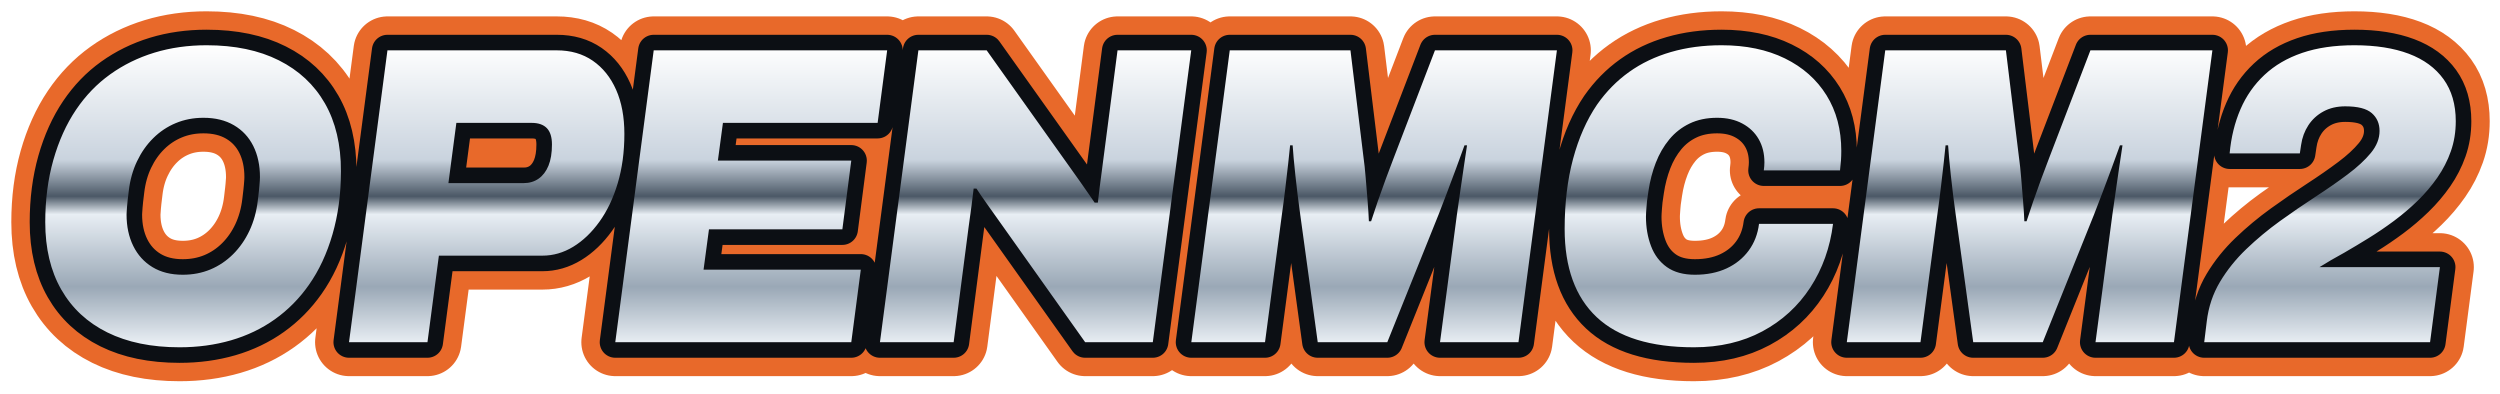
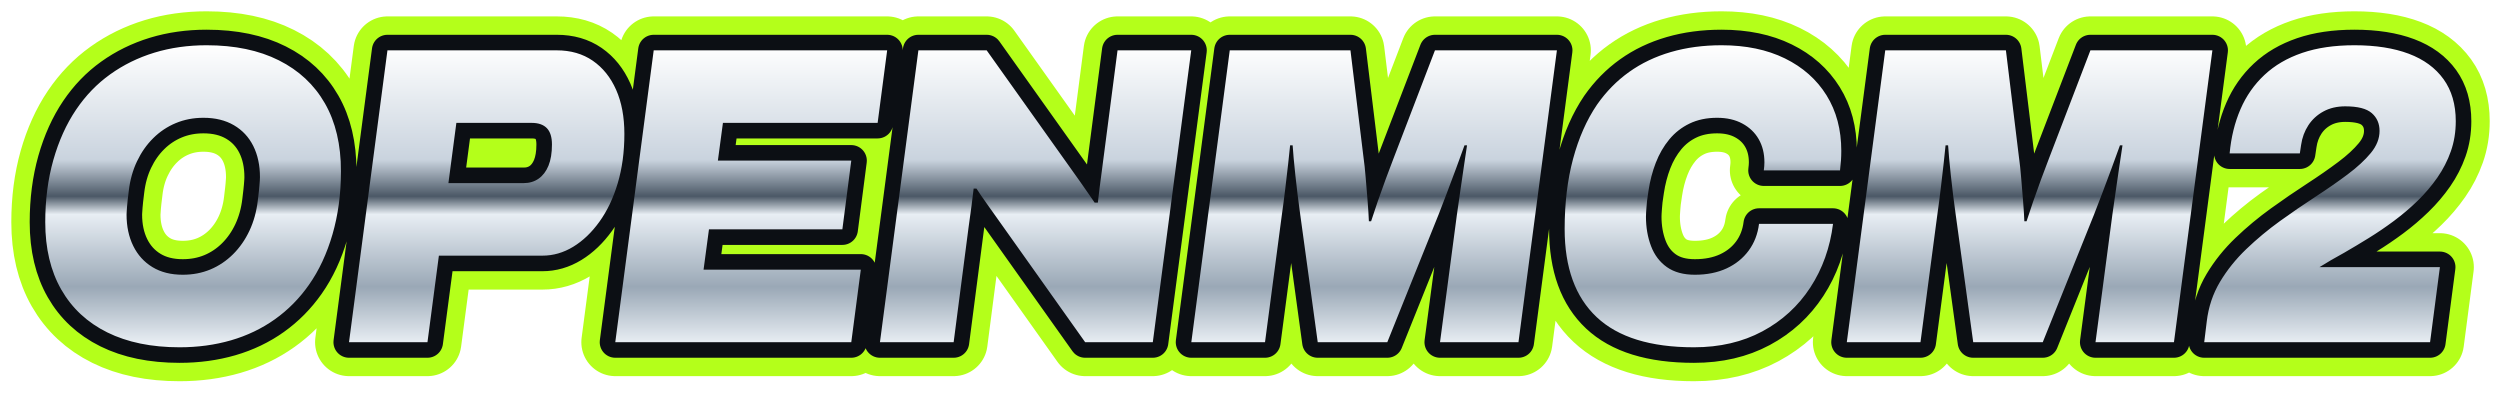
<svg xmlns="http://www.w3.org/2000/svg" viewBox="0 0 884 139" width="884" height="139">
  <defs>
    <linearGradient id="chrome" x1="0" y1="16.0" x2="0" y2="122.8" gradientUnits="userSpaceOnUse">
      <stop offset="0" stop-color="#ffffff" />
      <stop offset=".38" stop-color="#c9d3de" />
      <stop offset=".5" stop-color="#4b5866" />
      <stop offset=".56" stop-color="#e8eef4" />
      <stop offset=".8" stop-color="#9aa8b6" />
      <stop offset="1" stop-color="#eef3f8" />
    </linearGradient>
  </defs>
-   <path d="M 63.51 122.80 Q 48.57 122.80 37.96 117.55 Q 27.34 112.30 21.67 102.40 Q 16.00 92.50 16.00 78.55 Q 16.00 66.70 18.86 56.58 Q 21.73 46.45 26.89 38.80 Q 31.95 31.30 38.97 26.28 Q 45.99 21.25 54.58 18.62 Q 63.17 16.00 73.05 16.00 Q 87.99 16.00 98.60 21.33 Q 109.22 26.65 114.89 36.55 Q 120.56 46.45 120.56 60.55 Q 120.56 72.55 117.58 82.83 Q 114.61 93.10 109.22 100.75 Q 104.16 107.95 97.20 112.90 Q 90.24 117.85 81.70 120.33 Q 73.17 122.80 63.51 122.80 Z M 64.63 97.15 Q 69.91 97.15 74.40 95.28 Q 78.89 93.40 82.43 89.88 Q 85.97 86.35 88.22 81.55 Q 90.46 76.75 91.14 71.05 Q 91.36 69.10 91.53 67.75 Q 91.70 66.40 91.75 65.50 Q 91.81 64.60 91.87 63.92 Q 91.92 63.25 91.92 62.65 Q 91.92 56.35 89.56 51.62 Q 87.20 46.90 82.71 44.28 Q 78.22 41.65 71.93 41.65 Q 66.65 41.65 62.16 43.53 Q 57.67 45.40 54.19 48.85 Q 50.70 52.30 48.46 57.02 Q 46.21 61.75 45.54 67.45 Q 45.31 69.40 45.14 70.75 Q 44.98 72.10 44.92 73.08 Q 44.86 74.05 44.81 74.65 Q 44.75 75.25 44.75 75.85 Q 44.75 82.15 47.11 86.95 Q 49.47 91.75 53.90 94.45 Q 58.34 97.15 64.63 97.15 Z M 123.41 121.00 137.00 17.80 H 196.86 Q 204.27 17.80 209.60 21.47 Q 214.94 25.15 217.86 31.75 Q 220.78 38.35 220.78 47.35 Q 220.78 56.95 218.42 64.83 Q 216.06 72.70 211.96 78.40 Q 207.86 84.10 202.70 87.25 Q 197.53 90.40 191.80 90.40 H 155.19 L 151.15 121.00 Z M 158.56 64.75 H 185.18 Q 188.21 64.75 190.46 63.17 Q 192.70 61.60 193.94 58.60 Q 195.17 55.60 195.17 51.10 Q 195.17 47.20 193.38 45.33 Q 191.58 43.45 187.99 43.45 H 161.37 Z M 217.56 121.00 231.15 17.80 H 313.70 L 310.33 43.45 H 255.63 L 253.84 56.80 H 301.01 L 297.86 81.10 H 250.69 L 248.78 95.35 H 304.38 L 301.01 121.00 Z M 311.15 121.00 324.74 17.80 H 348.89 L 381.23 63.25 Q 381.80 64.00 382.81 65.50 Q 383.82 67.00 385.00 68.65 Q 386.18 70.30 387.07 71.65 H 388.20 Q 388.42 69.55 388.87 66.03 Q 389.32 62.50 389.77 59.20 L 395.16 17.80 H 421.22 L 407.63 121.00 H 383.71 L 352.82 77.50 Q 350.91 74.80 348.72 71.72 Q 346.53 68.65 345.29 66.70 H 344.28 Q 344.06 68.80 343.55 72.62 Q 343.05 76.45 342.49 80.35 L 337.21 121.00 Z M 421.25 121.00 434.84 17.80 H 477.52 L 482.13 55.60 Q 482.58 58.75 482.91 62.88 Q 483.25 67.00 483.59 71.12 Q 483.92 75.25 484.04 78.25 H 484.82 Q 485.72 75.40 487.07 71.50 Q 488.42 67.60 489.99 63.33 Q 491.56 59.05 492.91 55.60 L 507.40 17.80 H 550.52 L 536.93 121.00 H 509.19 L 515.15 76.00 Q 515.71 72.25 516.33 67.75 Q 516.94 63.25 517.62 58.90 Q 518.29 54.55 518.74 51.40 H 517.84 Q 516.61 54.85 514.92 59.43 Q 513.24 64.00 511.55 68.42 Q 509.87 72.85 508.63 76.00 L 490.55 121.00 H 465.95 L 459.78 76.00 Q 458.77 68.80 458.04 61.98 Q 457.31 55.15 457.08 51.40 H 456.18 Q 455.96 53.80 455.51 57.77 Q 455.06 61.75 454.50 66.47 Q 453.94 71.20 453.26 76.00 L 447.31 121.00 Z M 598.97 122.80 Q 575.94 122.80 564.60 112.15 Q 553.26 101.50 553.26 80.95 Q 553.26 67.30 556.23 56.20 Q 559.21 45.10 564.71 37.00 Q 569.54 30.10 576.06 25.45 Q 582.57 20.80 590.82 18.40 Q 599.08 16.00 608.74 16.00 Q 621.65 16.00 631.14 20.65 Q 640.63 25.30 645.86 33.70 Q 651.08 42.10 651.08 53.35 Q 651.08 55.00 650.97 56.72 Q 650.85 58.45 650.63 60.25 H 623.68 Q 623.79 59.50 623.84 58.75 Q 623.90 58.00 623.90 57.40 Q 623.90 52.75 621.88 49.22 Q 619.86 45.70 616.09 43.68 Q 612.33 41.65 607.17 41.65 Q 601.66 41.65 597.45 43.68 Q 593.24 45.70 590.26 49.30 Q 587.29 52.90 585.49 57.55 Q 583.69 62.20 582.91 67.45 Q 582.57 69.55 582.40 70.97 Q 582.23 72.40 582.18 73.45 Q 582.12 74.50 582.06 75.17 Q 582.01 75.85 582.01 76.60 Q 582.01 82.30 583.81 87.03 Q 585.60 91.75 589.42 94.45 Q 593.24 97.15 599.30 97.15 Q 605.71 97.15 610.54 94.90 Q 615.36 92.65 618.34 88.60 Q 621.32 84.55 621.99 79.15 H 648.16 Q 646.59 91.75 640.13 101.65 Q 633.67 111.55 623.17 117.17 Q 612.67 122.80 598.97 122.80 Z M 653.03 121.00 666.62 17.80 H 709.29 L 713.90 55.60 Q 714.35 58.75 714.68 62.88 Q 715.02 67.00 715.36 71.12 Q 715.70 75.25 715.81 78.25 H 716.59 Q 717.49 75.40 718.84 71.50 Q 720.19 67.60 721.76 63.33 Q 723.33 59.05 724.68 55.60 L 739.17 17.80 H 782.30 L 768.71 121.00 H 740.97 L 746.92 76.00 Q 747.48 72.25 748.10 67.75 Q 748.71 63.25 749.39 58.90 Q 750.06 54.55 750.51 51.40 H 749.61 Q 748.38 54.85 746.69 59.43 Q 745.01 64.00 743.32 68.42 Q 741.64 72.85 740.40 76.00 L 722.32 121.00 H 697.73 L 691.55 76.00 Q 690.54 68.80 689.81 61.98 Q 689.08 55.15 688.85 51.40 H 687.95 Q 687.73 53.80 687.28 57.77 Q 686.83 61.75 686.27 66.47 Q 685.71 71.20 685.03 76.00 L 679.08 121.00 Z M 779.41 121.00 780.31 113.65 Q 781.21 106.00 784.97 99.70 Q 788.73 93.40 794.29 88.08 Q 799.85 82.75 806.20 78.17 Q 812.54 73.60 818.78 69.55 Q 825.01 65.50 830.12 61.67 Q 835.23 57.85 838.32 54.10 Q 841.41 50.35 841.41 46.30 Q 841.41 42.40 838.66 40.00 Q 835.91 37.60 829.28 37.60 Q 824.90 37.60 821.59 39.40 Q 818.27 41.20 816.25 44.28 Q 814.23 47.35 813.67 51.25 L 813.22 54.25 H 788.40 Q 789.18 45.70 792.22 38.65 Q 795.25 31.60 800.70 26.50 Q 806.14 21.40 814.06 18.70 Q 821.98 16.00 832.54 16.00 Q 843.77 16.00 851.74 19.00 Q 859.71 22.00 864.04 28.00 Q 868.36 34.00 868.36 42.85 Q 868.36 48.55 866.62 53.50 Q 864.88 58.45 861.85 62.80 Q 858.82 67.15 854.89 70.97 Q 850.95 74.80 846.52 78.10 Q 842.08 81.40 837.59 84.17 Q 833.10 86.95 828.94 89.35 Q 826.47 90.70 824.28 91.97 Q 822.09 93.25 820.18 94.45 H 862.75 L 859.27 121.00 Z" fill="#e8692a" stroke="#e8692a" stroke-width="24" stroke-linejoin="round" />
+   <path d="M 63.51 122.80 Q 48.57 122.80 37.96 117.55 Q 27.34 112.30 21.67 102.40 Q 16.00 92.50 16.00 78.55 Q 16.00 66.70 18.86 56.58 Q 21.73 46.45 26.89 38.80 Q 31.95 31.30 38.97 26.28 Q 45.99 21.25 54.58 18.62 Q 63.17 16.00 73.05 16.00 Q 87.99 16.00 98.60 21.33 Q 109.22 26.65 114.89 36.55 Q 120.56 46.45 120.56 60.55 Q 120.56 72.55 117.58 82.83 Q 114.61 93.10 109.22 100.75 Q 104.16 107.95 97.20 112.90 Q 90.24 117.85 81.70 120.33 Q 73.17 122.80 63.51 122.80 Z M 64.63 97.15 Q 69.91 97.15 74.40 95.28 Q 78.89 93.40 82.43 89.88 Q 85.97 86.35 88.22 81.55 Q 90.46 76.75 91.14 71.05 Q 91.36 69.10 91.53 67.75 Q 91.70 66.40 91.75 65.50 Q 91.81 64.60 91.87 63.92 Q 91.92 63.25 91.92 62.65 Q 91.92 56.35 89.56 51.62 Q 87.20 46.90 82.71 44.28 Q 78.22 41.65 71.93 41.65 Q 66.65 41.65 62.16 43.53 Q 57.67 45.40 54.19 48.85 Q 50.70 52.30 48.46 57.02 Q 46.21 61.75 45.54 67.45 Q 45.31 69.40 45.14 70.75 Q 44.98 72.10 44.92 73.08 Q 44.86 74.05 44.81 74.65 Q 44.75 75.25 44.75 75.85 Q 44.75 82.15 47.11 86.95 Q 49.47 91.75 53.90 94.45 Q 58.34 97.15 64.63 97.15 Z M 123.41 121.00 137.00 17.80 H 196.86 Q 204.27 17.80 209.60 21.47 Q 214.94 25.15 217.86 31.75 Q 220.78 38.35 220.78 47.35 Q 220.78 56.95 218.42 64.83 Q 216.06 72.70 211.96 78.40 Q 207.86 84.10 202.70 87.25 Q 197.53 90.40 191.80 90.40 H 155.19 L 151.15 121.00 Z M 158.56 64.75 H 185.18 Q 188.21 64.75 190.46 63.17 Q 192.70 61.60 193.94 58.60 Q 195.17 55.60 195.17 51.10 Q 195.17 47.20 193.38 45.33 Q 191.58 43.45 187.99 43.45 H 161.37 Z M 217.56 121.00 231.15 17.80 H 313.70 L 310.33 43.45 H 255.63 L 253.84 56.80 H 301.01 L 297.86 81.10 H 250.69 L 248.78 95.35 H 304.38 L 301.01 121.00 Z M 311.15 121.00 324.74 17.80 H 348.89 L 381.23 63.25 Q 381.80 64.00 382.81 65.50 Q 383.82 67.00 385.00 68.65 Q 386.18 70.30 387.07 71.65 H 388.20 Q 388.42 69.55 388.87 66.03 Q 389.32 62.50 389.77 59.20 L 395.16 17.80 H 421.22 L 407.63 121.00 H 383.71 L 352.82 77.50 Q 350.91 74.80 348.72 71.72 Q 346.53 68.65 345.29 66.70 H 344.28 Q 344.06 68.80 343.55 72.62 Q 343.05 76.45 342.49 80.35 L 337.21 121.00 Z M 421.25 121.00 434.84 17.80 H 477.52 L 482.13 55.60 Q 482.58 58.75 482.91 62.88 Q 483.25 67.00 483.59 71.12 Q 483.92 75.25 484.04 78.25 H 484.82 Q 485.72 75.40 487.07 71.50 Q 488.42 67.60 489.99 63.33 Q 491.56 59.05 492.91 55.60 L 507.40 17.80 H 550.52 L 536.93 121.00 H 509.19 L 515.15 76.00 Q 515.71 72.25 516.33 67.75 Q 516.94 63.25 517.62 58.90 Q 518.29 54.55 518.74 51.40 H 517.84 Q 516.61 54.85 514.92 59.43 Q 513.24 64.00 511.55 68.42 Q 509.87 72.85 508.63 76.00 L 490.55 121.00 H 465.95 L 459.78 76.00 Q 458.77 68.80 458.04 61.98 Q 457.31 55.15 457.08 51.40 H 456.18 Q 455.96 53.80 455.51 57.77 Q 455.06 61.75 454.50 66.47 Q 453.94 71.20 453.26 76.00 L 447.31 121.00 Z M 598.97 122.80 Q 575.94 122.80 564.60 112.15 Q 553.26 101.50 553.26 80.95 Q 553.26 67.30 556.23 56.20 Q 559.21 45.10 564.71 37.00 Q 569.54 30.10 576.06 25.45 Q 582.57 20.80 590.82 18.40 Q 599.08 16.00 608.74 16.00 Q 621.65 16.00 631.14 20.65 Q 640.63 25.30 645.86 33.70 Q 651.08 42.10 651.08 53.35 Q 651.08 55.00 650.97 56.72 Q 650.85 58.45 650.63 60.25 H 623.68 Q 623.79 59.50 623.84 58.75 Q 623.90 58.00 623.90 57.40 Q 623.90 52.75 621.88 49.22 Q 619.86 45.70 616.09 43.68 Q 612.33 41.65 607.17 41.65 Q 601.66 41.65 597.45 43.68 Q 593.24 45.70 590.26 49.30 Q 587.29 52.90 585.49 57.55 Q 583.69 62.20 582.91 67.45 Q 582.57 69.55 582.40 70.97 Q 582.23 72.40 582.18 73.45 Q 582.12 74.50 582.06 75.17 Q 582.01 75.85 582.01 76.60 Q 582.01 82.30 583.81 87.03 Q 585.60 91.75 589.42 94.45 Q 593.24 97.15 599.30 97.15 Q 605.71 97.15 610.54 94.90 Q 615.36 92.65 618.34 88.60 Q 621.32 84.55 621.99 79.15 H 648.16 Q 646.59 91.75 640.13 101.65 Q 633.67 111.55 623.17 117.17 Q 612.67 122.80 598.97 122.80 Z M 653.03 121.00 666.62 17.80 H 709.29 L 713.90 55.60 Q 714.35 58.75 714.68 62.88 Q 715.02 67.00 715.36 71.12 Q 715.70 75.25 715.81 78.25 H 716.59 Q 717.49 75.40 718.84 71.50 Q 720.19 67.60 721.76 63.33 Q 723.33 59.05 724.68 55.60 L 739.17 17.80 H 782.30 L 768.71 121.00 H 740.97 L 746.92 76.00 Q 747.48 72.25 748.10 67.75 Q 748.71 63.25 749.39 58.90 Q 750.06 54.55 750.51 51.40 H 749.61 Q 748.38 54.85 746.69 59.43 Q 745.01 64.00 743.32 68.42 Q 741.64 72.85 740.40 76.00 L 722.32 121.00 H 697.73 L 691.55 76.00 Q 690.54 68.80 689.81 61.98 Q 689.08 55.15 688.85 51.40 H 687.95 Q 687.73 53.80 687.28 57.77 Q 686.83 61.75 686.27 66.47 Q 685.71 71.20 685.03 76.00 L 679.08 121.00 Z M 779.41 121.00 780.31 113.65 Q 781.21 106.00 784.97 99.70 Q 788.73 93.40 794.29 88.08 Q 799.85 82.75 806.20 78.17 Q 812.54 73.60 818.78 69.55 Q 825.01 65.50 830.12 61.67 Q 835.23 57.85 838.32 54.10 Q 841.41 50.35 841.41 46.30 Q 841.41 42.40 838.66 40.00 Q 835.91 37.60 829.28 37.60 Q 824.90 37.60 821.59 39.40 Q 818.27 41.20 816.25 44.28 Q 814.23 47.35 813.67 51.25 L 813.22 54.25 H 788.40 Q 789.18 45.70 792.22 38.65 Q 795.25 31.60 800.70 26.50 Q 806.14 21.40 814.06 18.70 Q 821.98 16.00 832.54 16.00 Q 843.77 16.00 851.74 19.00 Q 859.71 22.00 864.04 28.00 Q 868.36 34.00 868.36 42.85 Q 868.36 48.55 866.62 53.50 Q 864.88 58.45 861.85 62.80 Q 858.82 67.15 854.89 70.97 Q 850.95 74.80 846.52 78.10 Q 842.08 81.40 837.59 84.17 Q 833.10 86.95 828.94 89.35 Q 826.47 90.70 824.28 91.97 Q 822.09 93.25 820.18 94.45 H 862.75 L 859.27 121.00 Z" fill="#b4ff1a" stroke="#b4ff1a" stroke-width="24" stroke-linejoin="round" />
  <path d="M 63.51 122.80 Q 48.57 122.80 37.96 117.55 Q 27.34 112.30 21.67 102.40 Q 16.00 92.50 16.00 78.55 Q 16.00 66.70 18.86 56.58 Q 21.73 46.45 26.89 38.80 Q 31.95 31.30 38.97 26.28 Q 45.99 21.25 54.58 18.62 Q 63.17 16.00 73.05 16.00 Q 87.99 16.00 98.60 21.33 Q 109.22 26.65 114.89 36.55 Q 120.56 46.45 120.56 60.55 Q 120.56 72.55 117.58 82.83 Q 114.61 93.10 109.22 100.75 Q 104.16 107.95 97.20 112.90 Q 90.24 117.85 81.70 120.33 Q 73.17 122.80 63.51 122.80 Z M 64.63 97.15 Q 69.91 97.15 74.40 95.28 Q 78.89 93.40 82.43 89.88 Q 85.97 86.35 88.22 81.55 Q 90.46 76.75 91.14 71.05 Q 91.36 69.10 91.53 67.75 Q 91.70 66.40 91.75 65.50 Q 91.81 64.60 91.87 63.92 Q 91.92 63.25 91.92 62.65 Q 91.92 56.35 89.56 51.62 Q 87.20 46.90 82.71 44.28 Q 78.22 41.65 71.93 41.65 Q 66.65 41.65 62.16 43.53 Q 57.67 45.40 54.19 48.85 Q 50.70 52.30 48.46 57.02 Q 46.21 61.75 45.54 67.45 Q 45.31 69.40 45.14 70.75 Q 44.98 72.10 44.92 73.08 Q 44.86 74.05 44.81 74.65 Q 44.75 75.25 44.75 75.85 Q 44.75 82.15 47.11 86.95 Q 49.47 91.75 53.90 94.45 Q 58.34 97.15 64.63 97.15 Z M 123.41 121.00 137.00 17.80 H 196.86 Q 204.27 17.80 209.60 21.47 Q 214.94 25.15 217.86 31.75 Q 220.78 38.35 220.78 47.35 Q 220.78 56.95 218.42 64.83 Q 216.06 72.70 211.96 78.40 Q 207.86 84.10 202.70 87.25 Q 197.53 90.40 191.80 90.40 H 155.19 L 151.15 121.00 Z M 158.56 64.75 H 185.18 Q 188.21 64.75 190.46 63.17 Q 192.70 61.60 193.94 58.60 Q 195.17 55.60 195.17 51.10 Q 195.17 47.20 193.38 45.33 Q 191.58 43.45 187.99 43.45 H 161.37 Z M 217.56 121.00 231.15 17.80 H 313.70 L 310.33 43.45 H 255.63 L 253.84 56.80 H 301.01 L 297.86 81.10 H 250.69 L 248.78 95.35 H 304.38 L 301.01 121.00 Z M 311.15 121.00 324.74 17.80 H 348.89 L 381.23 63.25 Q 381.80 64.00 382.81 65.50 Q 383.82 67.00 385.00 68.65 Q 386.18 70.30 387.07 71.65 H 388.20 Q 388.42 69.55 388.87 66.03 Q 389.32 62.50 389.77 59.20 L 395.16 17.80 H 421.22 L 407.63 121.00 H 383.71 L 352.82 77.50 Q 350.91 74.80 348.72 71.72 Q 346.53 68.65 345.29 66.70 H 344.28 Q 344.06 68.80 343.55 72.62 Q 343.05 76.45 342.49 80.35 L 337.21 121.00 Z M 421.25 121.00 434.84 17.80 H 477.52 L 482.13 55.60 Q 482.58 58.75 482.91 62.88 Q 483.25 67.00 483.59 71.12 Q 483.92 75.25 484.04 78.25 H 484.82 Q 485.72 75.40 487.07 71.50 Q 488.42 67.60 489.99 63.33 Q 491.56 59.05 492.91 55.60 L 507.40 17.80 H 550.52 L 536.93 121.00 H 509.19 L 515.15 76.00 Q 515.71 72.25 516.33 67.75 Q 516.94 63.25 517.62 58.90 Q 518.29 54.55 518.74 51.40 H 517.84 Q 516.61 54.85 514.92 59.43 Q 513.24 64.00 511.55 68.42 Q 509.87 72.85 508.63 76.00 L 490.55 121.00 H 465.95 L 459.78 76.00 Q 458.77 68.80 458.04 61.98 Q 457.31 55.15 457.08 51.40 H 456.18 Q 455.96 53.80 455.51 57.77 Q 455.06 61.75 454.50 66.47 Q 453.94 71.20 453.26 76.00 L 447.31 121.00 Z M 598.97 122.80 Q 575.94 122.80 564.60 112.15 Q 553.26 101.50 553.26 80.95 Q 553.26 67.30 556.23 56.20 Q 559.21 45.10 564.71 37.00 Q 569.54 30.10 576.06 25.45 Q 582.57 20.80 590.82 18.40 Q 599.08 16.00 608.74 16.00 Q 621.65 16.00 631.14 20.65 Q 640.63 25.30 645.86 33.70 Q 651.08 42.10 651.08 53.35 Q 651.08 55.00 650.97 56.72 Q 650.85 58.45 650.63 60.25 H 623.68 Q 623.79 59.50 623.84 58.75 Q 623.90 58.00 623.90 57.40 Q 623.90 52.75 621.88 49.22 Q 619.86 45.70 616.09 43.68 Q 612.33 41.65 607.17 41.65 Q 601.66 41.65 597.45 43.68 Q 593.24 45.70 590.26 49.30 Q 587.29 52.90 585.49 57.55 Q 583.69 62.20 582.91 67.45 Q 582.57 69.55 582.40 70.97 Q 582.23 72.40 582.18 73.45 Q 582.12 74.50 582.06 75.17 Q 582.01 75.85 582.01 76.60 Q 582.01 82.30 583.81 87.03 Q 585.60 91.75 589.42 94.45 Q 593.24 97.15 599.30 97.15 Q 605.71 97.15 610.54 94.90 Q 615.36 92.65 618.34 88.60 Q 621.32 84.55 621.99 79.15 H 648.16 Q 646.59 91.75 640.13 101.65 Q 633.67 111.55 623.17 117.17 Q 612.67 122.80 598.97 122.80 Z M 653.03 121.00 666.62 17.80 H 709.29 L 713.90 55.60 Q 714.35 58.75 714.68 62.88 Q 715.02 67.00 715.36 71.12 Q 715.70 75.25 715.81 78.25 H 716.59 Q 717.49 75.40 718.84 71.50 Q 720.19 67.60 721.76 63.33 Q 723.33 59.05 724.68 55.60 L 739.17 17.80 H 782.30 L 768.71 121.00 H 740.97 L 746.92 76.00 Q 747.48 72.25 748.10 67.75 Q 748.71 63.25 749.39 58.90 Q 750.06 54.55 750.51 51.40 H 749.61 Q 748.38 54.85 746.69 59.43 Q 745.01 64.00 743.32 68.42 Q 741.64 72.85 740.40 76.00 L 722.32 121.00 H 697.73 L 691.55 76.00 Q 690.54 68.80 689.81 61.98 Q 689.08 55.15 688.85 51.40 H 687.95 Q 687.73 53.80 687.28 57.77 Q 686.83 61.75 686.27 66.47 Q 685.71 71.20 685.03 76.00 L 679.08 121.00 Z M 779.41 121.00 780.31 113.65 Q 781.21 106.00 784.97 99.70 Q 788.73 93.40 794.29 88.08 Q 799.85 82.75 806.20 78.17 Q 812.54 73.60 818.78 69.55 Q 825.01 65.50 830.12 61.67 Q 835.23 57.85 838.32 54.10 Q 841.41 50.35 841.41 46.30 Q 841.41 42.40 838.66 40.00 Q 835.91 37.60 829.28 37.60 Q 824.90 37.60 821.59 39.40 Q 818.27 41.20 816.25 44.28 Q 814.23 47.35 813.67 51.25 L 813.22 54.25 H 788.40 Q 789.18 45.70 792.22 38.65 Q 795.25 31.60 800.70 26.50 Q 806.14 21.40 814.06 18.70 Q 821.98 16.00 832.54 16.00 Q 843.77 16.00 851.74 19.00 Q 859.71 22.00 864.04 28.00 Q 868.36 34.00 868.36 42.85 Q 868.36 48.55 866.62 53.50 Q 864.88 58.45 861.85 62.80 Q 858.82 67.15 854.89 70.97 Q 850.95 74.80 846.52 78.10 Q 842.08 81.40 837.59 84.17 Q 833.10 86.95 828.94 89.35 Q 826.47 90.70 824.28 91.97 Q 822.09 93.25 820.18 94.45 H 862.75 L 859.27 121.00 Z" fill="#0c0f14" stroke="#0c0f14" stroke-width="11" stroke-linejoin="round" />
  <path d="M 63.51 122.80 Q 48.57 122.80 37.96 117.55 Q 27.34 112.30 21.67 102.40 Q 16.00 92.50 16.00 78.55 Q 16.00 66.70 18.86 56.58 Q 21.73 46.45 26.89 38.80 Q 31.95 31.30 38.97 26.28 Q 45.99 21.25 54.58 18.62 Q 63.17 16.00 73.05 16.00 Q 87.99 16.00 98.60 21.33 Q 109.22 26.65 114.89 36.55 Q 120.56 46.45 120.56 60.55 Q 120.56 72.55 117.58 82.83 Q 114.61 93.10 109.22 100.75 Q 104.16 107.95 97.20 112.90 Q 90.24 117.85 81.70 120.33 Q 73.17 122.80 63.51 122.80 Z M 64.63 97.15 Q 69.91 97.15 74.40 95.28 Q 78.89 93.40 82.43 89.88 Q 85.97 86.35 88.22 81.55 Q 90.46 76.75 91.14 71.05 Q 91.36 69.10 91.53 67.75 Q 91.70 66.40 91.75 65.50 Q 91.81 64.60 91.87 63.92 Q 91.92 63.25 91.92 62.65 Q 91.92 56.35 89.56 51.62 Q 87.20 46.90 82.71 44.28 Q 78.22 41.65 71.93 41.65 Q 66.65 41.65 62.16 43.53 Q 57.67 45.40 54.19 48.85 Q 50.70 52.30 48.46 57.02 Q 46.21 61.75 45.54 67.45 Q 45.31 69.40 45.14 70.75 Q 44.98 72.10 44.92 73.08 Q 44.86 74.05 44.81 74.65 Q 44.75 75.25 44.75 75.85 Q 44.75 82.15 47.11 86.95 Q 49.47 91.75 53.90 94.45 Q 58.34 97.15 64.63 97.15 Z M 123.41 121.00 137.00 17.80 H 196.86 Q 204.27 17.80 209.60 21.47 Q 214.94 25.15 217.86 31.75 Q 220.78 38.35 220.78 47.35 Q 220.78 56.95 218.42 64.83 Q 216.06 72.70 211.96 78.40 Q 207.86 84.10 202.70 87.25 Q 197.53 90.40 191.80 90.40 H 155.19 L 151.15 121.00 Z M 158.56 64.75 H 185.18 Q 188.21 64.75 190.46 63.17 Q 192.70 61.60 193.94 58.60 Q 195.17 55.60 195.17 51.10 Q 195.17 47.20 193.38 45.33 Q 191.58 43.45 187.99 43.45 H 161.37 Z M 217.56 121.00 231.15 17.80 H 313.70 L 310.33 43.45 H 255.63 L 253.84 56.80 H 301.01 L 297.86 81.10 H 250.69 L 248.78 95.35 H 304.38 L 301.01 121.00 Z M 311.15 121.00 324.74 17.80 H 348.89 L 381.23 63.25 Q 381.80 64.00 382.81 65.50 Q 383.82 67.00 385.00 68.65 Q 386.18 70.30 387.07 71.65 H 388.20 Q 388.42 69.55 388.87 66.03 Q 389.32 62.50 389.77 59.20 L 395.16 17.80 H 421.22 L 407.63 121.00 H 383.71 L 352.82 77.50 Q 350.91 74.80 348.72 71.72 Q 346.53 68.65 345.29 66.70 H 344.28 Q 344.06 68.80 343.55 72.62 Q 343.05 76.45 342.49 80.35 L 337.21 121.00 Z M 421.25 121.00 434.84 17.80 H 477.52 L 482.13 55.60 Q 482.58 58.75 482.91 62.88 Q 483.25 67.00 483.59 71.12 Q 483.92 75.25 484.04 78.25 H 484.82 Q 485.72 75.40 487.07 71.50 Q 488.42 67.60 489.99 63.33 Q 491.56 59.05 492.91 55.60 L 507.40 17.80 H 550.52 L 536.93 121.00 H 509.19 L 515.15 76.00 Q 515.71 72.25 516.33 67.75 Q 516.94 63.25 517.62 58.90 Q 518.29 54.55 518.74 51.40 H 517.84 Q 516.61 54.85 514.92 59.43 Q 513.24 64.00 511.55 68.42 Q 509.87 72.85 508.63 76.00 L 490.55 121.00 H 465.95 L 459.78 76.00 Q 458.77 68.80 458.04 61.98 Q 457.31 55.15 457.08 51.40 H 456.18 Q 455.96 53.80 455.51 57.77 Q 455.06 61.75 454.50 66.47 Q 453.94 71.20 453.26 76.00 L 447.31 121.00 Z M 598.97 122.80 Q 575.94 122.80 564.60 112.15 Q 553.26 101.50 553.26 80.95 Q 553.26 67.30 556.23 56.20 Q 559.21 45.10 564.71 37.00 Q 569.54 30.10 576.06 25.45 Q 582.57 20.80 590.82 18.40 Q 599.08 16.00 608.74 16.00 Q 621.65 16.00 631.14 20.65 Q 640.63 25.30 645.86 33.70 Q 651.08 42.10 651.08 53.35 Q 651.08 55.00 650.97 56.72 Q 650.85 58.45 650.63 60.25 H 623.68 Q 623.79 59.50 623.84 58.75 Q 623.90 58.00 623.90 57.40 Q 623.90 52.75 621.88 49.22 Q 619.86 45.70 616.09 43.68 Q 612.33 41.65 607.17 41.65 Q 601.66 41.65 597.45 43.68 Q 593.24 45.70 590.26 49.30 Q 587.29 52.90 585.49 57.55 Q 583.69 62.20 582.91 67.45 Q 582.57 69.55 582.40 70.97 Q 582.23 72.40 582.18 73.45 Q 582.12 74.50 582.06 75.17 Q 582.01 75.85 582.01 76.60 Q 582.01 82.30 583.81 87.03 Q 585.60 91.75 589.42 94.45 Q 593.24 97.15 599.30 97.15 Q 605.71 97.15 610.54 94.90 Q 615.36 92.65 618.34 88.60 Q 621.32 84.55 621.99 79.15 H 648.16 Q 646.59 91.75 640.13 101.65 Q 633.67 111.55 623.17 117.17 Q 612.67 122.80 598.97 122.80 Z M 653.03 121.00 666.62 17.80 H 709.29 L 713.90 55.60 Q 714.35 58.75 714.68 62.88 Q 715.02 67.00 715.36 71.12 Q 715.70 75.25 715.81 78.25 H 716.59 Q 717.49 75.40 718.84 71.50 Q 720.19 67.60 721.76 63.33 Q 723.33 59.05 724.68 55.60 L 739.17 17.80 H 782.30 L 768.71 121.00 H 740.97 L 746.92 76.00 Q 747.48 72.25 748.10 67.75 Q 748.71 63.25 749.39 58.90 Q 750.06 54.55 750.51 51.40 H 749.61 Q 748.38 54.85 746.69 59.43 Q 745.01 64.00 743.32 68.42 Q 741.64 72.85 740.40 76.00 L 722.32 121.00 H 697.73 L 691.55 76.00 Q 690.54 68.80 689.81 61.98 Q 689.08 55.15 688.85 51.40 H 687.95 Q 687.73 53.80 687.28 57.77 Q 686.83 61.75 686.27 66.47 Q 685.71 71.20 685.03 76.00 L 679.08 121.00 Z M 779.41 121.00 780.31 113.65 Q 781.21 106.00 784.97 99.70 Q 788.73 93.40 794.29 88.08 Q 799.85 82.75 806.20 78.17 Q 812.54 73.60 818.78 69.55 Q 825.01 65.50 830.12 61.67 Q 835.23 57.85 838.32 54.10 Q 841.41 50.35 841.41 46.30 Q 841.41 42.40 838.66 40.00 Q 835.91 37.60 829.28 37.60 Q 824.90 37.60 821.59 39.40 Q 818.27 41.20 816.25 44.28 Q 814.23 47.35 813.67 51.25 L 813.22 54.25 H 788.40 Q 789.18 45.70 792.22 38.65 Q 795.25 31.60 800.70 26.50 Q 806.14 21.40 814.06 18.70 Q 821.98 16.00 832.54 16.00 Q 843.77 16.00 851.74 19.00 Q 859.71 22.00 864.04 28.00 Q 868.36 34.00 868.36 42.85 Q 868.36 48.55 866.62 53.50 Q 864.88 58.45 861.85 62.80 Q 858.82 67.15 854.89 70.97 Q 850.95 74.80 846.52 78.10 Q 842.08 81.40 837.59 84.17 Q 833.10 86.95 828.94 89.35 Q 826.47 90.70 824.28 91.97 Q 822.09 93.25 820.18 94.45 H 862.75 L 859.27 121.00 Z" fill="url(#chrome)" />
</svg>
